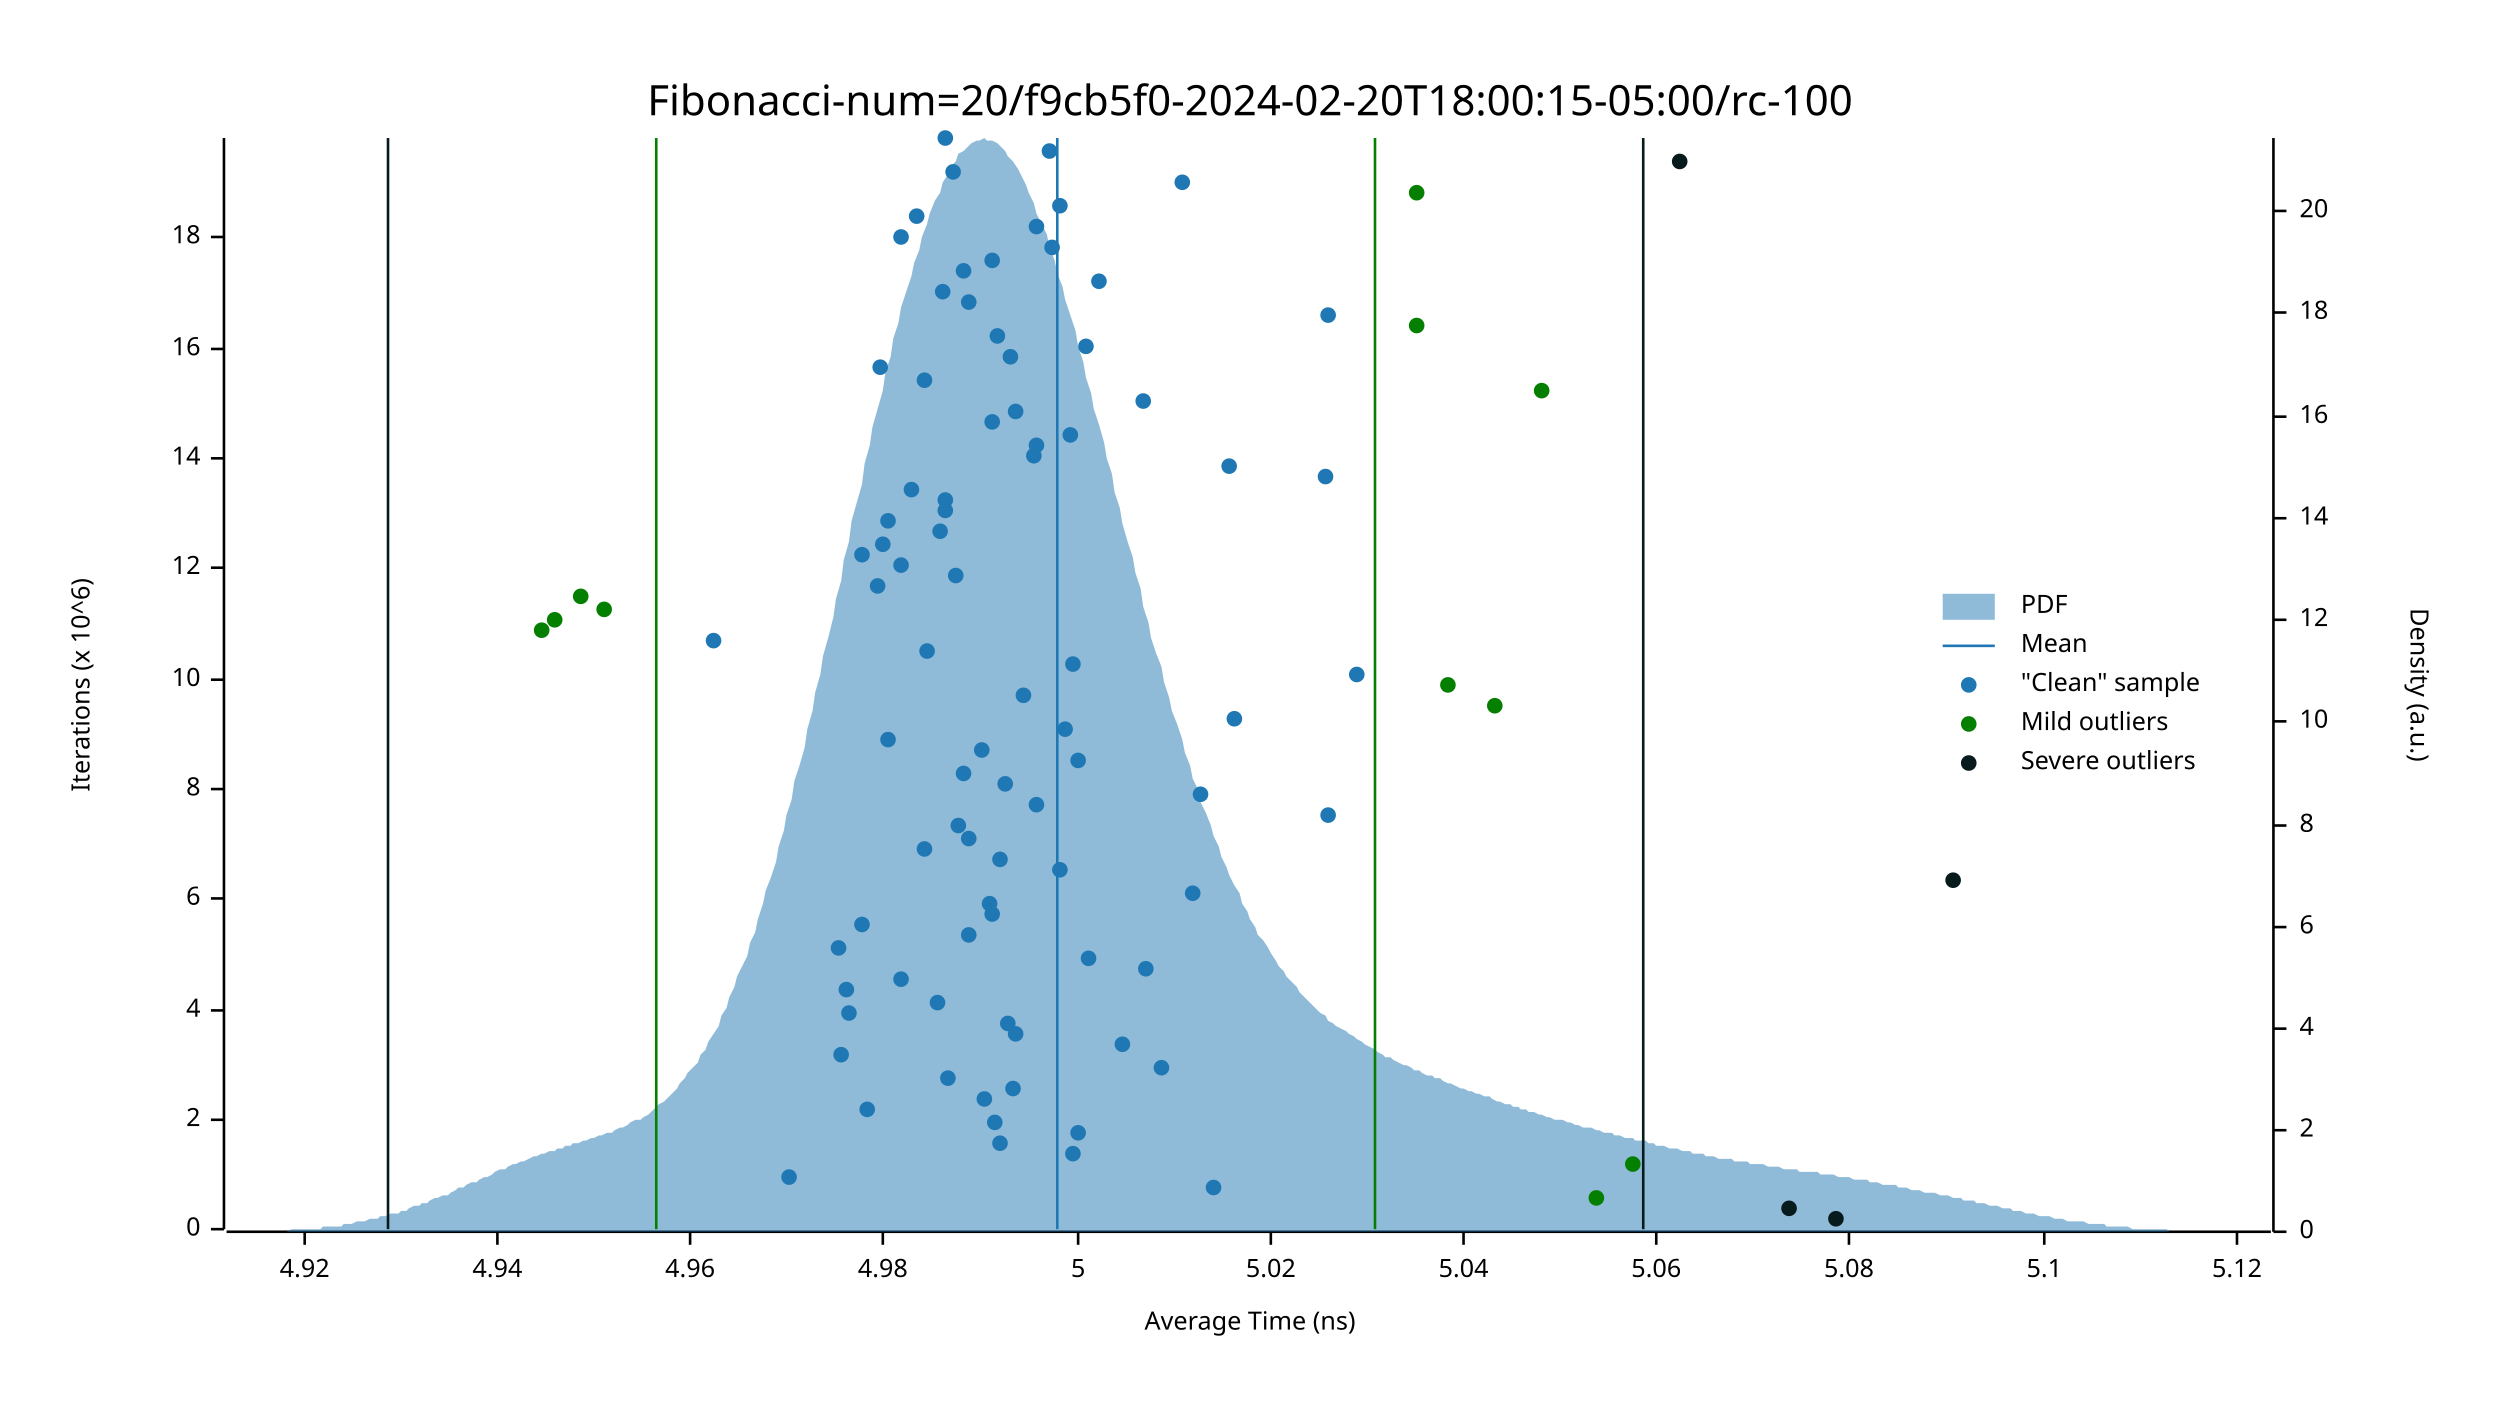
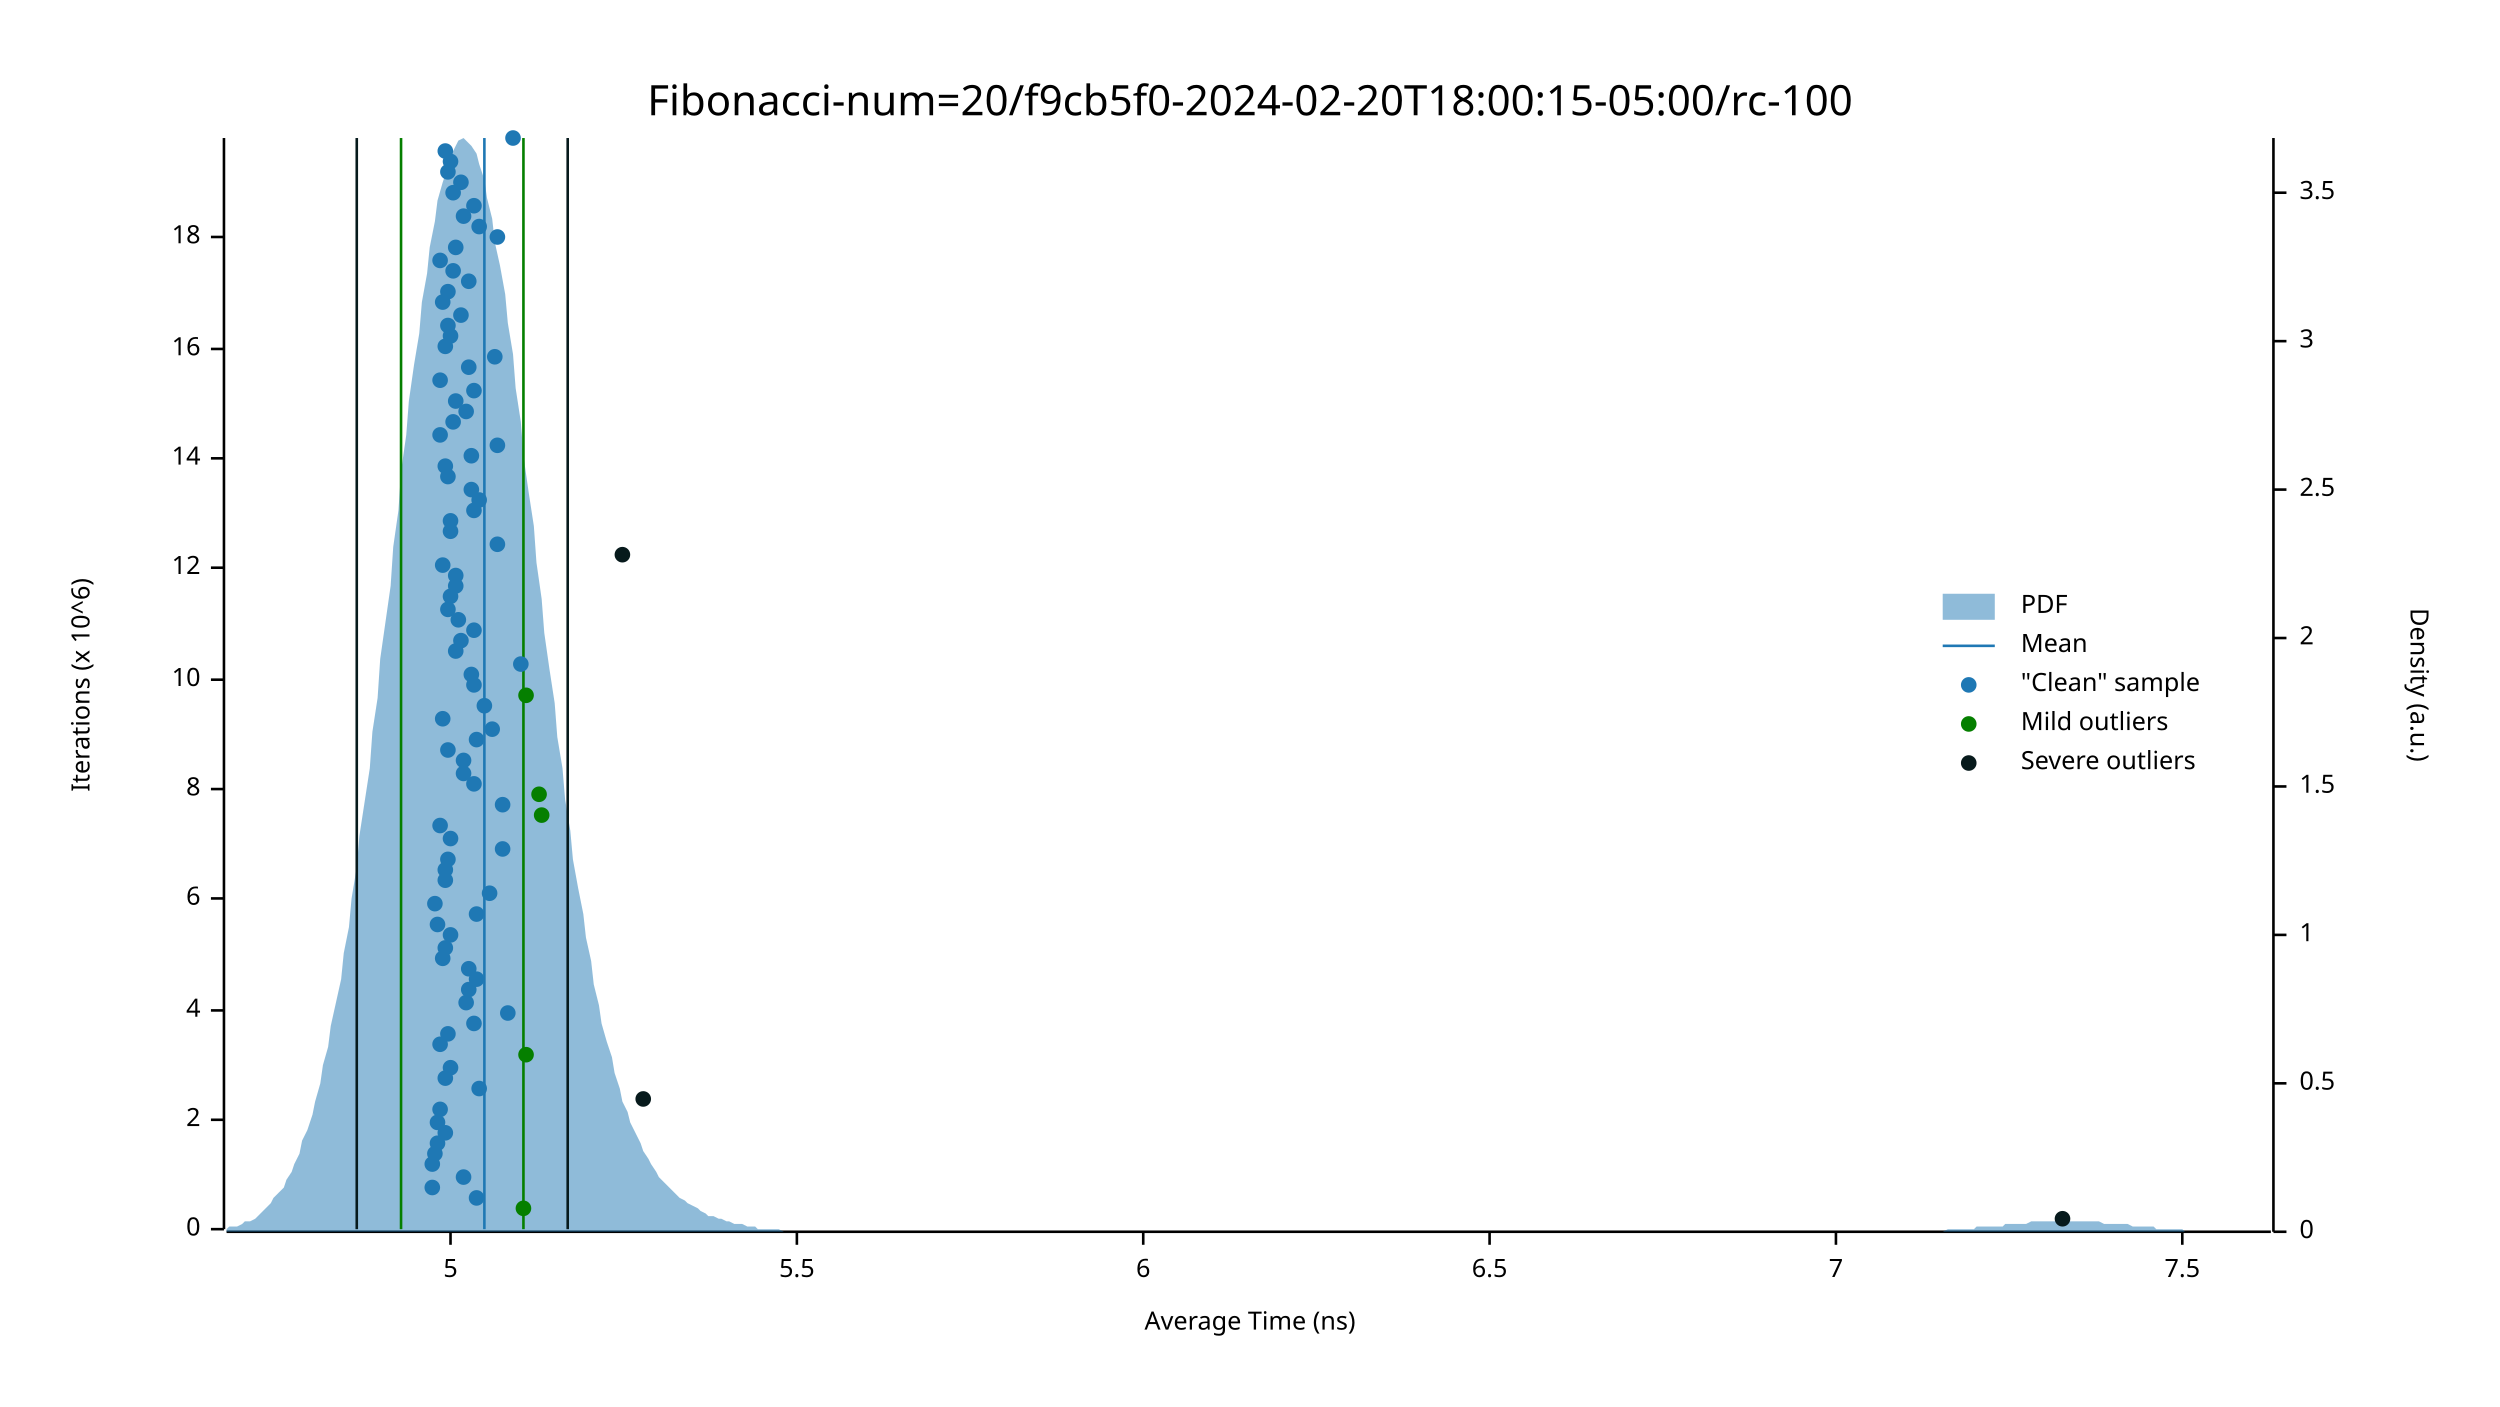
<svg xmlns="http://www.w3.org/2000/svg" width="960" height="540" viewBox="0 0 960 540">
  <text x="480" y="32" dy="0.76em" text-anchor="middle" font-family="sans-serif" font-size="16.129" opacity="1" fill="#000000">
Fibonacci-num=20/f9cb5f0-2024-02-20T18:00:15-05:00/rc-100
</text>
  <text x="27" y="263" dy="0.76em" text-anchor="middle" font-family="sans-serif" font-size="9.677" opacity="1" fill="#000000" transform="rotate(270, 27, 263)">
Iterations (x 10^6)
</text>
  <text x="480" y="513" dy="-0.5ex" text-anchor="middle" font-family="sans-serif" font-size="9.677" opacity="1" fill="#000000">
Average Time (ns)
</text>
  <polyline fill="none" opacity="1" stroke="#000000" stroke-width="1" points="86,53 86,472 " />
  <text x="77" y="472" dy="0.5ex" text-anchor="end" font-family="sans-serif" font-size="9.677" opacity="1" fill="#000000">
0
</text>
  <polyline fill="none" opacity="1" stroke="#000000" stroke-width="1" points="81,472 86,472 " />
  <text x="77" y="430" dy="0.5ex" text-anchor="end" font-family="sans-serif" font-size="9.677" opacity="1" fill="#000000">
2
</text>
  <polyline fill="none" opacity="1" stroke="#000000" stroke-width="1" points="81,430 86,430 " />
  <text x="77" y="388" dy="0.5ex" text-anchor="end" font-family="sans-serif" font-size="9.677" opacity="1" fill="#000000">
4
</text>
  <polyline fill="none" opacity="1" stroke="#000000" stroke-width="1" points="81,388 86,388 " />
  <text x="77" y="345" dy="0.5ex" text-anchor="end" font-family="sans-serif" font-size="9.677" opacity="1" fill="#000000">
6
</text>
  <polyline fill="none" opacity="1" stroke="#000000" stroke-width="1" points="81,345 86,345 " />
  <text x="77" y="303" dy="0.5ex" text-anchor="end" font-family="sans-serif" font-size="9.677" opacity="1" fill="#000000">
8
</text>
  <polyline fill="none" opacity="1" stroke="#000000" stroke-width="1" points="81,303 86,303 " />
  <text x="77" y="261" dy="0.5ex" text-anchor="end" font-family="sans-serif" font-size="9.677" opacity="1" fill="#000000">
10
</text>
  <polyline fill="none" opacity="1" stroke="#000000" stroke-width="1" points="81,261 86,261 " />
  <text x="77" y="218" dy="0.5ex" text-anchor="end" font-family="sans-serif" font-size="9.677" opacity="1" fill="#000000">
12
</text>
  <polyline fill="none" opacity="1" stroke="#000000" stroke-width="1" points="81,218 86,218 " />
  <text x="77" y="176" dy="0.5ex" text-anchor="end" font-family="sans-serif" font-size="9.677" opacity="1" fill="#000000">
14
</text>
  <polyline fill="none" opacity="1" stroke="#000000" stroke-width="1" points="81,176 86,176 " />
  <text x="77" y="134" dy="0.5ex" text-anchor="end" font-family="sans-serif" font-size="9.677" opacity="1" fill="#000000">
16
</text>
  <polyline fill="none" opacity="1" stroke="#000000" stroke-width="1" points="81,134 86,134 " />
  <text x="77" y="91" dy="0.5ex" text-anchor="end" font-family="sans-serif" font-size="9.677" opacity="1" fill="#000000">
18
</text>
  <polyline fill="none" opacity="1" stroke="#000000" stroke-width="1" points="81,91 86,91 " />
  <polyline fill="none" opacity="1" stroke="#000000" stroke-width="1" points="87,473 872,473 " />
-   <text x="117" y="483" dy="0.76em" text-anchor="middle" font-family="sans-serif" font-size="9.677" opacity="1" fill="#000000">
- 4.92
- </text>
-   <polyline fill="none" opacity="1" stroke="#000000" stroke-width="1" points="117,473 117,478 " />
-   <text x="191" y="483" dy="0.76em" text-anchor="middle" font-family="sans-serif" font-size="9.677" opacity="1" fill="#000000">
- 4.94
- </text>
-   <polyline fill="none" opacity="1" stroke="#000000" stroke-width="1" points="191,473 191,478 " />
-   <text x="265" y="483" dy="0.76em" text-anchor="middle" font-family="sans-serif" font-size="9.677" opacity="1" fill="#000000">
- 4.96
- </text>
-   <polyline fill="none" opacity="1" stroke="#000000" stroke-width="1" points="265,473 265,478 " />
-   <text x="339" y="483" dy="0.76em" text-anchor="middle" font-family="sans-serif" font-size="9.677" opacity="1" fill="#000000">
- 4.98
- </text>
-   <polyline fill="none" opacity="1" stroke="#000000" stroke-width="1" points="339,473 339,478 " />
-   <text x="414" y="483" dy="0.76em" text-anchor="middle" font-family="sans-serif" font-size="9.677" opacity="1" fill="#000000">
+   <text x="173" y="483" dy="0.76em" text-anchor="middle" font-family="sans-serif" font-size="9.677" opacity="1" fill="#000000">
5
</text>
-   <polyline fill="none" opacity="1" stroke="#000000" stroke-width="1" points="414,473 414,478 " />
-   <text x="488" y="483" dy="0.76em" text-anchor="middle" font-family="sans-serif" font-size="9.677" opacity="1" fill="#000000">
- 5.02
- </text>
-   <polyline fill="none" opacity="1" stroke="#000000" stroke-width="1" points="488,473 488,478 " />
-   <text x="562" y="483" dy="0.76em" text-anchor="middle" font-family="sans-serif" font-size="9.677" opacity="1" fill="#000000">
- 5.04
- </text>
-   <polyline fill="none" opacity="1" stroke="#000000" stroke-width="1" points="562,473 562,478 " />
-   <text x="636" y="483" dy="0.76em" text-anchor="middle" font-family="sans-serif" font-size="9.677" opacity="1" fill="#000000">
- 5.06
- </text>
-   <polyline fill="none" opacity="1" stroke="#000000" stroke-width="1" points="636,473 636,478 " />
-   <text x="710" y="483" dy="0.76em" text-anchor="middle" font-family="sans-serif" font-size="9.677" opacity="1" fill="#000000">
- 5.08
- </text>
-   <polyline fill="none" opacity="1" stroke="#000000" stroke-width="1" points="710,473 710,478 " />
-   <text x="785" y="483" dy="0.76em" text-anchor="middle" font-family="sans-serif" font-size="9.677" opacity="1" fill="#000000">
- 5.1
- </text>
-   <polyline fill="none" opacity="1" stroke="#000000" stroke-width="1" points="785,473 785,478 " />
-   <text x="859" y="483" dy="0.76em" text-anchor="middle" font-family="sans-serif" font-size="9.677" opacity="1" fill="#000000">
- 5.12
- </text>
-   <polyline fill="none" opacity="1" stroke="#000000" stroke-width="1" points="859,473 859,478 " />
+   <polyline fill="none" opacity="1" stroke="#000000" stroke-width="1" points="173,473 173,478 " />
+   <text x="306" y="483" dy="0.76em" text-anchor="middle" font-family="sans-serif" font-size="9.677" opacity="1" fill="#000000">
+ 5.5
+ </text>
+   <polyline fill="none" opacity="1" stroke="#000000" stroke-width="1" points="306,473 306,478 " />
+   <text x="439" y="483" dy="0.76em" text-anchor="middle" font-family="sans-serif" font-size="9.677" opacity="1" fill="#000000">
+ 6
+ </text>
+   <polyline fill="none" opacity="1" stroke="#000000" stroke-width="1" points="439,473 439,478 " />
+   <text x="572" y="483" dy="0.76em" text-anchor="middle" font-family="sans-serif" font-size="9.677" opacity="1" fill="#000000">
+ 6.5
+ </text>
+   <polyline fill="none" opacity="1" stroke="#000000" stroke-width="1" points="572,473 572,478 " />
+   <text x="705" y="483" dy="0.76em" text-anchor="middle" font-family="sans-serif" font-size="9.677" opacity="1" fill="#000000">
+ 7
+ </text>
+   <polyline fill="none" opacity="1" stroke="#000000" stroke-width="1" points="705,473 705,478 " />
+   <text x="838" y="483" dy="0.76em" text-anchor="middle" font-family="sans-serif" font-size="9.677" opacity="1" fill="#000000">
+ 7.5
+ </text>
+   <polyline fill="none" opacity="1" stroke="#000000" stroke-width="1" points="838,473 838,478 " />
  <text x="933" y="263" dy="0.76em" text-anchor="middle" font-family="sans-serif" font-size="9.677" opacity="1" fill="#000000" transform="rotate(90, 933, 263)">
Density (a.u.)
</text>
  <polyline fill="none" opacity="1" stroke="#000000" stroke-width="1" points="873,53 873,473 " />
  <text x="883" y="473" dy="0.5ex" text-anchor="start" font-family="sans-serif" font-size="9.677" opacity="1" fill="#000000">
0
</text>
  <polyline fill="none" opacity="1" stroke="#000000" stroke-width="1" points="873,473 878,473 " />
-   <text x="883" y="434" dy="0.5ex" text-anchor="start" font-family="sans-serif" font-size="9.677" opacity="1" fill="#000000">
+   <text x="883" y="416" dy="0.5ex" text-anchor="start" font-family="sans-serif" font-size="9.677" opacity="1" fill="#000000">
+ 0.5
+ </text>
+   <polyline fill="none" opacity="1" stroke="#000000" stroke-width="1" points="873,416 878,416 " />
+   <text x="883" y="359" dy="0.5ex" text-anchor="start" font-family="sans-serif" font-size="9.677" opacity="1" fill="#000000">
+ 1
+ </text>
+   <polyline fill="none" opacity="1" stroke="#000000" stroke-width="1" points="873,359 878,359 " />
+   <text x="883" y="302" dy="0.5ex" text-anchor="start" font-family="sans-serif" font-size="9.677" opacity="1" fill="#000000">
+ 1.5
+ </text>
+   <polyline fill="none" opacity="1" stroke="#000000" stroke-width="1" points="873,302 878,302 " />
+   <text x="883" y="245" dy="0.5ex" text-anchor="start" font-family="sans-serif" font-size="9.677" opacity="1" fill="#000000">
2
</text>
-   <polyline fill="none" opacity="1" stroke="#000000" stroke-width="1" points="873,434 878,434 " />
-   <text x="883" y="395" dy="0.5ex" text-anchor="start" font-family="sans-serif" font-size="9.677" opacity="1" fill="#000000">
- 4
- </text>
-   <polyline fill="none" opacity="1" stroke="#000000" stroke-width="1" points="873,395 878,395 " />
-   <text x="883" y="356" dy="0.5ex" text-anchor="start" font-family="sans-serif" font-size="9.677" opacity="1" fill="#000000">
- 6
- </text>
-   <polyline fill="none" opacity="1" stroke="#000000" stroke-width="1" points="873,356 878,356 " />
-   <text x="883" y="317" dy="0.5ex" text-anchor="start" font-family="sans-serif" font-size="9.677" opacity="1" fill="#000000">
- 8
- </text>
-   <polyline fill="none" opacity="1" stroke="#000000" stroke-width="1" points="873,317 878,317 " />
-   <text x="883" y="277" dy="0.5ex" text-anchor="start" font-family="sans-serif" font-size="9.677" opacity="1" fill="#000000">
- 10
- </text>
-   <polyline fill="none" opacity="1" stroke="#000000" stroke-width="1" points="873,277 878,277 " />
-   <text x="883" y="238" dy="0.5ex" text-anchor="start" font-family="sans-serif" font-size="9.677" opacity="1" fill="#000000">
- 12
- </text>
-   <polyline fill="none" opacity="1" stroke="#000000" stroke-width="1" points="873,238 878,238 " />
-   <text x="883" y="199" dy="0.5ex" text-anchor="start" font-family="sans-serif" font-size="9.677" opacity="1" fill="#000000">
- 14
- </text>
-   <polyline fill="none" opacity="1" stroke="#000000" stroke-width="1" points="873,199 878,199 " />
-   <text x="883" y="160" dy="0.5ex" text-anchor="start" font-family="sans-serif" font-size="9.677" opacity="1" fill="#000000">
- 16
- </text>
-   <polyline fill="none" opacity="1" stroke="#000000" stroke-width="1" points="873,160 878,160 " />
-   <text x="883" y="120" dy="0.5ex" text-anchor="start" font-family="sans-serif" font-size="9.677" opacity="1" fill="#000000">
- 18
- </text>
-   <polyline fill="none" opacity="1" stroke="#000000" stroke-width="1" points="873,120 878,120 " />
-   <text x="883" y="81" dy="0.5ex" text-anchor="start" font-family="sans-serif" font-size="9.677" opacity="1" fill="#000000">
- 20
- </text>
-   <polyline fill="none" opacity="1" stroke="#000000" stroke-width="1" points="873,81 878,81 " />
-   <polygon opacity="0.5" fill="#1F78B4" points="87,473 88,473 90,473 91,473 93,473 94,473 96,473 98,473 99,473 101,473 102,473 104,473 105,473 107,473 109,473 110,473 112,472 113,472 115,472 116,472 118,472 120,472 121,472 123,472 124,471 126,471 127,471 129,471 131,471 132,470 134,470 135,470 137,469 138,469 140,469 142,468 143,468 145,468 146,467 148,467 150,466 151,466 153,466 154,465 156,465 157,464 159,463 161,463 162,462 164,462 165,461 167,460 168,460 170,459 172,459 173,458 175,457 176,456 178,456 179,455 181,454 183,454 184,453 186,452 187,452 189,451 190,450 192,449 194,449 195,448 197,447 198,447 200,446 201,446 203,445 205,444 206,444 208,443 209,443 211,442 213,442 214,441 216,441 217,440 219,440 220,439 222,439 224,438 225,438 227,437 228,437 230,436 231,436 233,435 235,435 236,434 238,433 239,433 241,432 242,431 244,430 246,430 247,429 249,428 250,427 252,425 253,424 255,423 257,421 258,420 260,418 261,416 263,414 264,412 266,410 268,408 269,405 271,403 272,400 274,397 276,394 277,390 279,387 280,383 282,379 283,375 285,371 287,367 288,362 290,358 291,353 293,347 294,342 296,337 298,331 299,325 301,319 302,313 304,307 305,300 307,294 309,287 310,280 312,273 313,266 315,259 316,252 318,245 320,237 321,230 323,223 324,215 326,208 327,200 329,193 331,186 332,178 334,171 335,164 337,157 339,150 340,143 342,137 343,130 345,124 346,118 348,112 350,106 351,101 353,96 354,91 356,86 357,82 359,77 361,74 362,70 364,67 365,64 367,62 368,59 370,58 372,56 373,55 375,54 376,54 378,53 379,54 381,54 383,55 384,56 386,58 387,60 389,62 391,65 392,67 394,71 395,74 397,78 398,82 400,86 402,90 403,95 405,100 406,105 408,110 409,115 411,121 413,127 414,133 416,139 417,145 419,151 420,157 422,163 424,170 425,176 427,182 428,189 430,195 431,201 433,208 435,214 436,220 438,226 439,233 441,239 442,245 444,251 446,256 447,262 449,268 450,273 452,278 454,284 455,289 457,294 458,299 460,303 461,308 463,312 465,317 466,321 468,325 469,329 471,333 472,336 474,340 476,343 477,347 479,350 480,353 482,356 483,359 485,361 487,364 488,366 490,369 491,371 493,373 494,375 496,377 498,379 499,381 501,383 502,384 504,386 505,387 507,389 509,390 510,392 512,393 513,394 515,395 517,396 518,397 520,398 521,399 523,400 524,401 526,402 528,403 529,404 531,405 532,406 534,406 535,407 537,408 539,409 540,409 542,410 543,411 545,411 546,412 548,413 550,413 551,414 553,414 554,415 556,416 557,416 559,417 561,418 562,418 564,419 565,419 567,420 568,420 570,421 572,421 573,422 575,423 576,423 578,424 580,424 581,425 583,425 584,426 586,426 587,427 589,427 591,428 592,428 594,429 595,429 597,430 598,430 600,430 602,431 603,431 605,432 606,432 608,433 609,433 611,433 613,434 614,434 616,435 617,435 619,435 620,436 622,436 624,437 625,437 627,437 628,438 630,438 632,438 633,439 635,439 636,440 638,440 639,440 641,441 643,441 644,441 646,442 647,442 649,442 650,443 652,443 654,443 655,444 657,444 658,444 660,445 661,445 663,445 665,445 666,446 668,446 669,446 671,446 672,447 674,447 676,447 677,447 679,448 680,448 682,448 683,448 685,449 687,449 688,449 690,449 691,450 693,450 695,450 696,450 698,450 699,451 701,451 702,451 704,451 706,452 707,452 709,452 710,452 712,453 713,453 715,453 717,453 718,454 720,454 721,454 723,455 724,455 726,455 728,455 729,456 731,456 732,456 734,457 735,457 737,457 739,458 740,458 742,458 743,458 745,459 746,459 748,459 750,460 751,460 753,460 754,461 756,461 758,461 759,462 761,462 762,462 764,463 765,463 767,463 769,464 770,464 772,464 773,465 775,465 776,465 778,466 780,466 781,466 783,467 784,467 786,467 787,467 789,468 791,468 792,468 794,469 795,469 797,469 798,469 800,469 802,470 803,470 805,470 806,470 808,470 809,471 811,471 813,471 814,471 816,471 817,471 819,472 821,472 822,472 824,472 825,472 827,472 828,472 830,472 832,472 833,473 835,473 836,473 838,473 839,473 841,473 843,473 844,473 846,473 847,473 849,473 850,473 852,473 854,473 855,473 857,473 858,473 860,473 861,473 863,473 865,473 866,473 868,473 869,473 871,473 873,473 873,473 87,473 " />
-   <polyline fill="none" opacity="1" stroke="#1F78B4" stroke-width="1" points="406,472 406,53 " />
-   <polyline fill="none" opacity="1" stroke="#057F00" stroke-width="1" points="252,472 252,53 " />
-   <polyline fill="none" opacity="1" stroke="#057F00" stroke-width="1" points="528,472 528,53 " />
-   <polyline fill="none" opacity="1" stroke="#071A1C" stroke-width="1" points="149,472 149,53 " />
-   <polyline fill="none" opacity="1" stroke="#071A1C" stroke-width="1" points="631,472 631,53 " />
-   <circle cx="466" cy="456" r="3" opacity="1" fill="#1F78B4" stroke="none" stroke-width="1" />
-   <circle cx="303" cy="452" r="3" opacity="1" fill="#1F78B4" stroke="none" stroke-width="1" />
-   <circle cx="412" cy="443" r="3" opacity="1" fill="#1F78B4" stroke="none" stroke-width="1" />
-   <circle cx="384" cy="439" r="3" opacity="1" fill="#1F78B4" stroke="none" stroke-width="1" />
-   <circle cx="414" cy="435" r="3" opacity="1" fill="#1F78B4" stroke="none" stroke-width="1" />
-   <circle cx="382" cy="431" r="3" opacity="1" fill="#1F78B4" stroke="none" stroke-width="1" />
-   <circle cx="333" cy="426" r="3" opacity="1" fill="#1F78B4" stroke="none" stroke-width="1" />
-   <circle cx="378" cy="422" r="3" opacity="1" fill="#1F78B4" stroke="none" stroke-width="1" />
-   <circle cx="389" cy="418" r="3" opacity="1" fill="#1F78B4" stroke="none" stroke-width="1" />
-   <circle cx="364" cy="414" r="3" opacity="1" fill="#1F78B4" stroke="none" stroke-width="1" />
-   <circle cx="446" cy="410" r="3" opacity="1" fill="#1F78B4" stroke="none" stroke-width="1" />
-   <circle cx="323" cy="405" r="3" opacity="1" fill="#1F78B4" stroke="none" stroke-width="1" />
-   <circle cx="431" cy="401" r="3" opacity="1" fill="#1F78B4" stroke="none" stroke-width="1" />
-   <circle cx="390" cy="397" r="3" opacity="1" fill="#1F78B4" stroke="none" stroke-width="1" />
-   <circle cx="387" cy="393" r="3" opacity="1" fill="#1F78B4" stroke="none" stroke-width="1" />
-   <circle cx="326" cy="389" r="3" opacity="1" fill="#1F78B4" stroke="none" stroke-width="1" />
-   <circle cx="360" cy="385" r="3" opacity="1" fill="#1F78B4" stroke="none" stroke-width="1" />
-   <circle cx="325" cy="380" r="3" opacity="1" fill="#1F78B4" stroke="none" stroke-width="1" />
-   <circle cx="346" cy="376" r="3" opacity="1" fill="#1F78B4" stroke="none" stroke-width="1" />
-   <circle cx="440" cy="372" r="3" opacity="1" fill="#1F78B4" stroke="none" stroke-width="1" />
-   <circle cx="418" cy="368" r="3" opacity="1" fill="#1F78B4" stroke="none" stroke-width="1" />
-   <circle cx="322" cy="364" r="3" opacity="1" fill="#1F78B4" stroke="none" stroke-width="1" />
-   <circle cx="372" cy="359" r="3" opacity="1" fill="#1F78B4" stroke="none" stroke-width="1" />
-   <circle cx="331" cy="355" r="3" opacity="1" fill="#1F78B4" stroke="none" stroke-width="1" />
-   <circle cx="381" cy="351" r="3" opacity="1" fill="#1F78B4" stroke="none" stroke-width="1" />
-   <circle cx="380" cy="347" r="3" opacity="1" fill="#1F78B4" stroke="none" stroke-width="1" />
-   <circle cx="458" cy="343" r="3" opacity="1" fill="#1F78B4" stroke="none" stroke-width="1" />
-   <circle cx="407" cy="334" r="3" opacity="1" fill="#1F78B4" stroke="none" stroke-width="1" />
-   <circle cx="384" cy="330" r="3" opacity="1" fill="#1F78B4" stroke="none" stroke-width="1" />
-   <circle cx="355" cy="326" r="3" opacity="1" fill="#1F78B4" stroke="none" stroke-width="1" />
-   <circle cx="372" cy="322" r="3" opacity="1" fill="#1F78B4" stroke="none" stroke-width="1" />
-   <circle cx="368" cy="317" r="3" opacity="1" fill="#1F78B4" stroke="none" stroke-width="1" />
-   <circle cx="510" cy="313" r="3" opacity="1" fill="#1F78B4" stroke="none" stroke-width="1" />
-   <circle cx="398" cy="309" r="3" opacity="1" fill="#1F78B4" stroke="none" stroke-width="1" />
-   <circle cx="461" cy="305" r="3" opacity="1" fill="#1F78B4" stroke="none" stroke-width="1" />
-   <circle cx="386" cy="301" r="3" opacity="1" fill="#1F78B4" stroke="none" stroke-width="1" />
-   <circle cx="370" cy="297" r="3" opacity="1" fill="#1F78B4" stroke="none" stroke-width="1" />
-   <circle cx="414" cy="292" r="3" opacity="1" fill="#1F78B4" stroke="none" stroke-width="1" />
-   <circle cx="377" cy="288" r="3" opacity="1" fill="#1F78B4" stroke="none" stroke-width="1" />
-   <circle cx="341" cy="284" r="3" opacity="1" fill="#1F78B4" stroke="none" stroke-width="1" />
-   <circle cx="409" cy="280" r="3" opacity="1" fill="#1F78B4" stroke="none" stroke-width="1" />
-   <circle cx="474" cy="276" r="3" opacity="1" fill="#1F78B4" stroke="none" stroke-width="1" />
-   <circle cx="393" cy="267" r="3" opacity="1" fill="#1F78B4" stroke="none" stroke-width="1" />
-   <circle cx="521" cy="259" r="3" opacity="1" fill="#1F78B4" stroke="none" stroke-width="1" />
-   <circle cx="412" cy="255" r="3" opacity="1" fill="#1F78B4" stroke="none" stroke-width="1" />
-   <circle cx="356" cy="250" r="3" opacity="1" fill="#1F78B4" stroke="none" stroke-width="1" />
-   <circle cx="274" cy="246" r="3" opacity="1" fill="#1F78B4" stroke="none" stroke-width="1" />
-   <circle cx="337" cy="225" r="3" opacity="1" fill="#1F78B4" stroke="none" stroke-width="1" />
-   <circle cx="367" cy="221" r="3" opacity="1" fill="#1F78B4" stroke="none" stroke-width="1" />
-   <circle cx="346" cy="217" r="3" opacity="1" fill="#1F78B4" stroke="none" stroke-width="1" />
-   <circle cx="331" cy="213" r="3" opacity="1" fill="#1F78B4" stroke="none" stroke-width="1" />
-   <circle cx="339" cy="209" r="3" opacity="1" fill="#1F78B4" stroke="none" stroke-width="1" />
-   <circle cx="361" cy="204" r="3" opacity="1" fill="#1F78B4" stroke="none" stroke-width="1" />
-   <circle cx="341" cy="200" r="3" opacity="1" fill="#1F78B4" stroke="none" stroke-width="1" />
-   <circle cx="363" cy="196" r="3" opacity="1" fill="#1F78B4" stroke="none" stroke-width="1" />
-   <circle cx="363" cy="192" r="3" opacity="1" fill="#1F78B4" stroke="none" stroke-width="1" />
-   <circle cx="350" cy="188" r="3" opacity="1" fill="#1F78B4" stroke="none" stroke-width="1" />
-   <circle cx="509" cy="183" r="3" opacity="1" fill="#1F78B4" stroke="none" stroke-width="1" />
-   <circle cx="472" cy="179" r="3" opacity="1" fill="#1F78B4" stroke="none" stroke-width="1" />
-   <circle cx="397" cy="175" r="3" opacity="1" fill="#1F78B4" stroke="none" stroke-width="1" />
-   <circle cx="398" cy="171" r="3" opacity="1" fill="#1F78B4" stroke="none" stroke-width="1" />
-   <circle cx="411" cy="167" r="3" opacity="1" fill="#1F78B4" stroke="none" stroke-width="1" />
-   <circle cx="381" cy="162" r="3" opacity="1" fill="#1F78B4" stroke="none" stroke-width="1" />
-   <circle cx="390" cy="158" r="3" opacity="1" fill="#1F78B4" stroke="none" stroke-width="1" />
-   <circle cx="439" cy="154" r="3" opacity="1" fill="#1F78B4" stroke="none" stroke-width="1" />
-   <circle cx="355" cy="146" r="3" opacity="1" fill="#1F78B4" stroke="none" stroke-width="1" />
-   <circle cx="338" cy="141" r="3" opacity="1" fill="#1F78B4" stroke="none" stroke-width="1" />
-   <circle cx="388" cy="137" r="3" opacity="1" fill="#1F78B4" stroke="none" stroke-width="1" />
-   <circle cx="417" cy="133" r="3" opacity="1" fill="#1F78B4" stroke="none" stroke-width="1" />
-   <circle cx="383" cy="129" r="3" opacity="1" fill="#1F78B4" stroke="none" stroke-width="1" />
-   <circle cx="510" cy="121" r="3" opacity="1" fill="#1F78B4" stroke="none" stroke-width="1" />
-   <circle cx="372" cy="116" r="3" opacity="1" fill="#1F78B4" stroke="none" stroke-width="1" />
-   <circle cx="362" cy="112" r="3" opacity="1" fill="#1F78B4" stroke="none" stroke-width="1" />
-   <circle cx="422" cy="108" r="3" opacity="1" fill="#1F78B4" stroke="none" stroke-width="1" />
-   <circle cx="370" cy="104" r="3" opacity="1" fill="#1F78B4" stroke="none" stroke-width="1" />
-   <circle cx="381" cy="100" r="3" opacity="1" fill="#1F78B4" stroke="none" stroke-width="1" />
-   <circle cx="404" cy="95" r="3" opacity="1" fill="#1F78B4" stroke="none" stroke-width="1" />
-   <circle cx="346" cy="91" r="3" opacity="1" fill="#1F78B4" stroke="none" stroke-width="1" />
-   <circle cx="398" cy="87" r="3" opacity="1" fill="#1F78B4" stroke="none" stroke-width="1" />
-   <circle cx="352" cy="83" r="3" opacity="1" fill="#1F78B4" stroke="none" stroke-width="1" />
-   <circle cx="407" cy="79" r="3" opacity="1" fill="#1F78B4" stroke="none" stroke-width="1" />
-   <circle cx="454" cy="70" r="3" opacity="1" fill="#1F78B4" stroke="none" stroke-width="1" />
-   <circle cx="366" cy="66" r="3" opacity="1" fill="#1F78B4" stroke="none" stroke-width="1" />
-   <circle cx="403" cy="58" r="3" opacity="1" fill="#1F78B4" stroke="none" stroke-width="1" />
-   <circle cx="363" cy="53" r="3" opacity="1" fill="#1F78B4" stroke="none" stroke-width="1" />
-   <circle cx="613" cy="460" r="3" opacity="1" fill="#057F00" stroke="none" stroke-width="1" />
-   <circle cx="627" cy="447" r="3" opacity="1" fill="#057F00" stroke="none" stroke-width="1" />
-   <circle cx="574" cy="271" r="3" opacity="1" fill="#057F00" stroke="none" stroke-width="1" />
-   <circle cx="556" cy="263" r="3" opacity="1" fill="#057F00" stroke="none" stroke-width="1" />
-   <circle cx="208" cy="242" r="3" opacity="1" fill="#057F00" stroke="none" stroke-width="1" />
-   <circle cx="213" cy="238" r="3" opacity="1" fill="#057F00" stroke="none" stroke-width="1" />
-   <circle cx="232" cy="234" r="3" opacity="1" fill="#057F00" stroke="none" stroke-width="1" />
-   <circle cx="223" cy="229" r="3" opacity="1" fill="#057F00" stroke="none" stroke-width="1" />
-   <circle cx="592" cy="150" r="3" opacity="1" fill="#057F00" stroke="none" stroke-width="1" />
-   <circle cx="544" cy="125" r="3" opacity="1" fill="#057F00" stroke="none" stroke-width="1" />
-   <circle cx="544" cy="74" r="3" opacity="1" fill="#057F00" stroke="none" stroke-width="1" />
-   <circle cx="705" cy="468" r="3" opacity="1" fill="#071A1C" stroke="none" stroke-width="1" />
-   <circle cx="687" cy="464" r="3" opacity="1" fill="#071A1C" stroke="none" stroke-width="1" />
-   <circle cx="750" cy="338" r="3" opacity="1" fill="#071A1C" stroke="none" stroke-width="1" />
-   <circle cx="645" cy="62" r="3" opacity="1" fill="#071A1C" stroke="none" stroke-width="1" />
+   <polyline fill="none" opacity="1" stroke="#000000" stroke-width="1" points="873,245 878,245 " />
+   <text x="883" y="188" dy="0.5ex" text-anchor="start" font-family="sans-serif" font-size="9.677" opacity="1" fill="#000000">
+ 2.5
+ </text>
+   <polyline fill="none" opacity="1" stroke="#000000" stroke-width="1" points="873,188 878,188 " />
+   <text x="883" y="131" dy="0.5ex" text-anchor="start" font-family="sans-serif" font-size="9.677" opacity="1" fill="#000000">
+ 3
+ </text>
+   <polyline fill="none" opacity="1" stroke="#000000" stroke-width="1" points="873,131 878,131 " />
+   <text x="883" y="74" dy="0.5ex" text-anchor="start" font-family="sans-serif" font-size="9.677" opacity="1" fill="#000000">
+ 3.5
+ </text>
+   <polyline fill="none" opacity="1" stroke="#000000" stroke-width="1" points="873,74 878,74 " />
+   <polygon opacity="0.5" fill="#1F78B4" points="87,472 88,471 90,471 91,471 93,470 94,469 96,469 98,468 99,467 101,465 102,464 104,462 105,460 107,458 109,456 110,453 112,450 113,447 115,443 116,438 118,434 120,428 121,423 123,416 124,409 126,402 127,394 129,385 131,376 132,366 134,356 135,345 137,333 138,321 140,308 142,295 143,281 145,268 146,253 148,239 150,225 151,210 153,196 154,181 156,167 157,154 159,140 161,128 162,116 164,105 165,95 167,85 168,77 170,70 172,64 173,60 175,56 176,54 178,53 179,54 181,56 183,59 184,63 186,69 187,76 189,84 190,93 192,102 194,113 195,124 197,136 198,149 200,162 201,175 203,189 205,202 206,216 208,230 209,243 211,257 213,270 214,283 216,295 217,307 219,319 220,330 222,341 224,351 225,360 227,369 228,378 230,386 231,393 233,400 235,406 236,412 238,418 239,423 241,427 242,431 244,435 246,439 247,442 249,445 250,447 252,450 253,452 255,454 257,456 258,457 260,459 261,460 263,461 264,462 266,463 268,464 269,465 271,466 272,467 274,467 276,468 277,468 279,469 280,469 282,470 283,470 285,470 287,471 288,471 290,471 291,472 293,472 294,472 296,472 298,472 299,472 301,473 302,473 304,473 305,473 307,473 309,473 310,473 312,473 313,473 315,473 316,473 318,473 320,473 321,473 323,473 324,473 326,473 327,473 329,473 331,473 332,473 334,473 335,473 337,473 339,473 340,473 342,473 343,473 345,473 346,473 348,473 350,473 351,473 353,473 354,473 356,473 357,473 359,473 361,473 362,473 364,473 365,473 367,473 368,473 370,473 372,473 373,473 375,473 376,473 378,473 379,473 381,473 383,473 384,473 386,473 387,473 389,473 391,473 392,473 394,473 395,473 397,473 398,473 400,473 402,473 403,473 405,473 406,473 408,473 409,473 411,473 413,473 414,473 416,473 417,473 419,473 420,473 422,473 424,473 425,473 427,473 428,473 430,473 431,473 433,473 435,473 436,473 438,473 439,473 441,473 442,473 444,473 446,473 447,473 449,473 450,473 452,473 454,473 455,473 457,473 458,473 460,473 461,473 463,473 465,473 466,473 468,473 469,473 471,473 472,473 474,473 476,473 477,473 479,473 480,473 482,473 483,473 485,473 487,473 488,473 490,473 491,473 493,473 494,473 496,473 498,473 499,473 501,473 502,473 504,473 505,473 507,473 509,473 510,473 512,473 513,473 515,473 517,473 518,473 520,473 521,473 523,473 524,473 526,473 528,473 529,473 531,473 532,473 534,473 535,473 537,473 539,473 540,473 542,473 543,473 545,473 546,473 548,473 550,473 551,473 553,473 554,473 556,473 557,473 559,473 561,473 562,473 564,473 565,473 567,473 568,473 570,473 572,473 573,473 575,473 576,473 578,473 580,473 581,473 583,473 584,473 586,473 587,473 589,473 591,473 592,473 594,473 595,473 597,473 598,473 600,473 602,473 603,473 605,473 606,473 608,473 609,473 611,473 613,473 614,473 616,473 617,473 619,473 620,473 622,473 624,473 625,473 627,473 628,473 630,473 632,473 633,473 635,473 636,473 638,473 639,473 641,473 643,473 644,473 646,473 647,473 649,473 650,473 652,473 654,473 655,473 657,473 658,473 660,473 661,473 663,473 665,473 666,473 668,473 669,473 671,473 672,473 674,473 676,473 677,473 679,473 680,473 682,473 683,473 685,473 687,473 688,473 690,473 691,473 693,473 695,473 696,473 698,473 699,473 701,473 702,473 704,473 706,473 707,473 709,473 710,473 712,473 713,473 715,473 717,473 718,473 720,473 721,473 723,473 724,473 726,473 728,473 729,473 731,473 732,473 734,473 735,473 737,473 739,473 740,473 742,473 743,473 745,473 746,473 748,472 750,472 751,472 753,472 754,472 756,472 758,472 759,471 761,471 762,471 764,471 765,471 767,471 769,471 770,470 772,470 773,470 775,470 776,470 778,470 780,469 781,469 783,469 784,469 786,469 787,469 789,469 791,469 792,469 794,469 795,469 797,469 798,469 800,469 802,469 803,469 805,469 806,469 808,470 809,470 811,470 813,470 814,470 816,470 817,470 819,471 821,471 822,471 824,471 825,471 827,471 828,472 830,472 832,472 833,472 835,472 836,472 838,472 839,473 841,473 843,473 844,473 846,473 847,473 849,473 850,473 852,473 854,473 855,473 857,473 858,473 860,473 861,473 863,473 865,473 866,473 868,473 869,473 871,473 873,473 873,473 87,473 " />
+   <polyline fill="none" opacity="1" stroke="#1F78B4" stroke-width="1" points="186,472 186,53 " />
+   <polyline fill="none" opacity="1" stroke="#057F00" stroke-width="1" points="154,472 154,53 " />
+   <polyline fill="none" opacity="1" stroke="#057F00" stroke-width="1" points="201,472 201,53 " />
+   <polyline fill="none" opacity="1" stroke="#071A1C" stroke-width="1" points="137,472 137,53 " />
+   <polyline fill="none" opacity="1" stroke="#071A1C" stroke-width="1" points="218,472 218,53 " />
+   <circle cx="183" cy="460" r="3" opacity="1" fill="#1F78B4" stroke="none" stroke-width="1" />
+   <circle cx="166" cy="456" r="3" opacity="1" fill="#1F78B4" stroke="none" stroke-width="1" />
+   <circle cx="178" cy="452" r="3" opacity="1" fill="#1F78B4" stroke="none" stroke-width="1" />
+   <circle cx="166" cy="447" r="3" opacity="1" fill="#1F78B4" stroke="none" stroke-width="1" />
+   <circle cx="167" cy="443" r="3" opacity="1" fill="#1F78B4" stroke="none" stroke-width="1" />
+   <circle cx="168" cy="439" r="3" opacity="1" fill="#1F78B4" stroke="none" stroke-width="1" />
+   <circle cx="171" cy="435" r="3" opacity="1" fill="#1F78B4" stroke="none" stroke-width="1" />
+   <circle cx="168" cy="431" r="3" opacity="1" fill="#1F78B4" stroke="none" stroke-width="1" />
+   <circle cx="169" cy="426" r="3" opacity="1" fill="#1F78B4" stroke="none" stroke-width="1" />
+   <circle cx="184" cy="418" r="3" opacity="1" fill="#1F78B4" stroke="none" stroke-width="1" />
+   <circle cx="171" cy="414" r="3" opacity="1" fill="#1F78B4" stroke="none" stroke-width="1" />
+   <circle cx="173" cy="410" r="3" opacity="1" fill="#1F78B4" stroke="none" stroke-width="1" />
+   <circle cx="169" cy="401" r="3" opacity="1" fill="#1F78B4" stroke="none" stroke-width="1" />
+   <circle cx="172" cy="397" r="3" opacity="1" fill="#1F78B4" stroke="none" stroke-width="1" />
+   <circle cx="182" cy="393" r="3" opacity="1" fill="#1F78B4" stroke="none" stroke-width="1" />
+   <circle cx="195" cy="389" r="3" opacity="1" fill="#1F78B4" stroke="none" stroke-width="1" />
+   <circle cx="179" cy="385" r="3" opacity="1" fill="#1F78B4" stroke="none" stroke-width="1" />
+   <circle cx="180" cy="380" r="3" opacity="1" fill="#1F78B4" stroke="none" stroke-width="1" />
+   <circle cx="183" cy="376" r="3" opacity="1" fill="#1F78B4" stroke="none" stroke-width="1" />
+   <circle cx="180" cy="372" r="3" opacity="1" fill="#1F78B4" stroke="none" stroke-width="1" />
+   <circle cx="170" cy="368" r="3" opacity="1" fill="#1F78B4" stroke="none" stroke-width="1" />
+   <circle cx="171" cy="364" r="3" opacity="1" fill="#1F78B4" stroke="none" stroke-width="1" />
+   <circle cx="173" cy="359" r="3" opacity="1" fill="#1F78B4" stroke="none" stroke-width="1" />
+   <circle cx="168" cy="355" r="3" opacity="1" fill="#1F78B4" stroke="none" stroke-width="1" />
+   <circle cx="183" cy="351" r="3" opacity="1" fill="#1F78B4" stroke="none" stroke-width="1" />
+   <circle cx="167" cy="347" r="3" opacity="1" fill="#1F78B4" stroke="none" stroke-width="1" />
+   <circle cx="188" cy="343" r="3" opacity="1" fill="#1F78B4" stroke="none" stroke-width="1" />
+   <circle cx="171" cy="338" r="3" opacity="1" fill="#1F78B4" stroke="none" stroke-width="1" />
+   <circle cx="171" cy="334" r="3" opacity="1" fill="#1F78B4" stroke="none" stroke-width="1" />
+   <circle cx="172" cy="330" r="3" opacity="1" fill="#1F78B4" stroke="none" stroke-width="1" />
+   <circle cx="193" cy="326" r="3" opacity="1" fill="#1F78B4" stroke="none" stroke-width="1" />
+   <circle cx="173" cy="322" r="3" opacity="1" fill="#1F78B4" stroke="none" stroke-width="1" />
+   <circle cx="169" cy="317" r="3" opacity="1" fill="#1F78B4" stroke="none" stroke-width="1" />
+   <circle cx="193" cy="309" r="3" opacity="1" fill="#1F78B4" stroke="none" stroke-width="1" />
+   <circle cx="182" cy="301" r="3" opacity="1" fill="#1F78B4" stroke="none" stroke-width="1" />
+   <circle cx="178" cy="297" r="3" opacity="1" fill="#1F78B4" stroke="none" stroke-width="1" />
+   <circle cx="178" cy="292" r="3" opacity="1" fill="#1F78B4" stroke="none" stroke-width="1" />
+   <circle cx="172" cy="288" r="3" opacity="1" fill="#1F78B4" stroke="none" stroke-width="1" />
+   <circle cx="183" cy="284" r="3" opacity="1" fill="#1F78B4" stroke="none" stroke-width="1" />
+   <circle cx="189" cy="280" r="3" opacity="1" fill="#1F78B4" stroke="none" stroke-width="1" />
+   <circle cx="170" cy="276" r="3" opacity="1" fill="#1F78B4" stroke="none" stroke-width="1" />
+   <circle cx="186" cy="271" r="3" opacity="1" fill="#1F78B4" stroke="none" stroke-width="1" />
+   <circle cx="182" cy="263" r="3" opacity="1" fill="#1F78B4" stroke="none" stroke-width="1" />
+   <circle cx="181" cy="259" r="3" opacity="1" fill="#1F78B4" stroke="none" stroke-width="1" />
+   <circle cx="200" cy="255" r="3" opacity="1" fill="#1F78B4" stroke="none" stroke-width="1" />
+   <circle cx="175" cy="250" r="3" opacity="1" fill="#1F78B4" stroke="none" stroke-width="1" />
+   <circle cx="177" cy="246" r="3" opacity="1" fill="#1F78B4" stroke="none" stroke-width="1" />
+   <circle cx="182" cy="242" r="3" opacity="1" fill="#1F78B4" stroke="none" stroke-width="1" />
+   <circle cx="176" cy="238" r="3" opacity="1" fill="#1F78B4" stroke="none" stroke-width="1" />
+   <circle cx="172" cy="234" r="3" opacity="1" fill="#1F78B4" stroke="none" stroke-width="1" />
+   <circle cx="173" cy="229" r="3" opacity="1" fill="#1F78B4" stroke="none" stroke-width="1" />
+   <circle cx="175" cy="225" r="3" opacity="1" fill="#1F78B4" stroke="none" stroke-width="1" />
+   <circle cx="175" cy="221" r="3" opacity="1" fill="#1F78B4" stroke="none" stroke-width="1" />
+   <circle cx="170" cy="217" r="3" opacity="1" fill="#1F78B4" stroke="none" stroke-width="1" />
+   <circle cx="191" cy="209" r="3" opacity="1" fill="#1F78B4" stroke="none" stroke-width="1" />
+   <circle cx="173" cy="204" r="3" opacity="1" fill="#1F78B4" stroke="none" stroke-width="1" />
+   <circle cx="173" cy="200" r="3" opacity="1" fill="#1F78B4" stroke="none" stroke-width="1" />
+   <circle cx="182" cy="196" r="3" opacity="1" fill="#1F78B4" stroke="none" stroke-width="1" />
+   <circle cx="184" cy="192" r="3" opacity="1" fill="#1F78B4" stroke="none" stroke-width="1" />
+   <circle cx="181" cy="188" r="3" opacity="1" fill="#1F78B4" stroke="none" stroke-width="1" />
+   <circle cx="172" cy="183" r="3" opacity="1" fill="#1F78B4" stroke="none" stroke-width="1" />
+   <circle cx="171" cy="179" r="3" opacity="1" fill="#1F78B4" stroke="none" stroke-width="1" />
+   <circle cx="181" cy="175" r="3" opacity="1" fill="#1F78B4" stroke="none" stroke-width="1" />
+   <circle cx="191" cy="171" r="3" opacity="1" fill="#1F78B4" stroke="none" stroke-width="1" />
+   <circle cx="169" cy="167" r="3" opacity="1" fill="#1F78B4" stroke="none" stroke-width="1" />
+   <circle cx="174" cy="162" r="3" opacity="1" fill="#1F78B4" stroke="none" stroke-width="1" />
+   <circle cx="179" cy="158" r="3" opacity="1" fill="#1F78B4" stroke="none" stroke-width="1" />
+   <circle cx="175" cy="154" r="3" opacity="1" fill="#1F78B4" stroke="none" stroke-width="1" />
+   <circle cx="182" cy="150" r="3" opacity="1" fill="#1F78B4" stroke="none" stroke-width="1" />
+   <circle cx="169" cy="146" r="3" opacity="1" fill="#1F78B4" stroke="none" stroke-width="1" />
+   <circle cx="180" cy="141" r="3" opacity="1" fill="#1F78B4" stroke="none" stroke-width="1" />
+   <circle cx="190" cy="137" r="3" opacity="1" fill="#1F78B4" stroke="none" stroke-width="1" />
+   <circle cx="171" cy="133" r="3" opacity="1" fill="#1F78B4" stroke="none" stroke-width="1" />
+   <circle cx="173" cy="129" r="3" opacity="1" fill="#1F78B4" stroke="none" stroke-width="1" />
+   <circle cx="172" cy="125" r="3" opacity="1" fill="#1F78B4" stroke="none" stroke-width="1" />
+   <circle cx="177" cy="121" r="3" opacity="1" fill="#1F78B4" stroke="none" stroke-width="1" />
+   <circle cx="170" cy="116" r="3" opacity="1" fill="#1F78B4" stroke="none" stroke-width="1" />
+   <circle cx="172" cy="112" r="3" opacity="1" fill="#1F78B4" stroke="none" stroke-width="1" />
+   <circle cx="180" cy="108" r="3" opacity="1" fill="#1F78B4" stroke="none" stroke-width="1" />
+   <circle cx="174" cy="104" r="3" opacity="1" fill="#1F78B4" stroke="none" stroke-width="1" />
+   <circle cx="169" cy="100" r="3" opacity="1" fill="#1F78B4" stroke="none" stroke-width="1" />
+   <circle cx="175" cy="95" r="3" opacity="1" fill="#1F78B4" stroke="none" stroke-width="1" />
+   <circle cx="191" cy="91" r="3" opacity="1" fill="#1F78B4" stroke="none" stroke-width="1" />
+   <circle cx="184" cy="87" r="3" opacity="1" fill="#1F78B4" stroke="none" stroke-width="1" />
+   <circle cx="178" cy="83" r="3" opacity="1" fill="#1F78B4" stroke="none" stroke-width="1" />
+   <circle cx="182" cy="79" r="3" opacity="1" fill="#1F78B4" stroke="none" stroke-width="1" />
+   <circle cx="174" cy="74" r="3" opacity="1" fill="#1F78B4" stroke="none" stroke-width="1" />
+   <circle cx="177" cy="70" r="3" opacity="1" fill="#1F78B4" stroke="none" stroke-width="1" />
+   <circle cx="172" cy="66" r="3" opacity="1" fill="#1F78B4" stroke="none" stroke-width="1" />
+   <circle cx="173" cy="62" r="3" opacity="1" fill="#1F78B4" stroke="none" stroke-width="1" />
+   <circle cx="171" cy="58" r="3" opacity="1" fill="#1F78B4" stroke="none" stroke-width="1" />
+   <circle cx="197" cy="53" r="3" opacity="1" fill="#1F78B4" stroke="none" stroke-width="1" />
+   <circle cx="201" cy="464" r="3" opacity="1" fill="#057F00" stroke="none" stroke-width="1" />
+   <circle cx="202" cy="405" r="3" opacity="1" fill="#057F00" stroke="none" stroke-width="1" />
+   <circle cx="208" cy="313" r="3" opacity="1" fill="#057F00" stroke="none" stroke-width="1" />
+   <circle cx="207" cy="305" r="3" opacity="1" fill="#057F00" stroke="none" stroke-width="1" />
+   <circle cx="202" cy="267" r="3" opacity="1" fill="#057F00" stroke="none" stroke-width="1" />
+   <circle cx="792" cy="468" r="3" opacity="1" fill="#071A1C" stroke="none" stroke-width="1" />
+   <circle cx="247" cy="422" r="3" opacity="1" fill="#071A1C" stroke="none" stroke-width="1" />
+   <circle cx="239" cy="213" r="3" opacity="1" fill="#071A1C" stroke="none" stroke-width="1" />
  <text x="776" y="228" dy="0.76em" text-anchor="start" font-family="sans-serif" font-size="9.677" opacity="1" fill="#000000">
PDF
</text>
  <text x="776" y="243" dy="0.76em" text-anchor="start" font-family="sans-serif" font-size="9.677" opacity="1" fill="#000000">
Mean
</text>
  <text x="776" y="258" dy="0.76em" text-anchor="start" font-family="sans-serif" font-size="9.677" opacity="1" fill="#000000">
"Clean" sample
</text>
  <text x="776" y="273" dy="0.76em" text-anchor="start" font-family="sans-serif" font-size="9.677" opacity="1" fill="#000000">
Mild outliers
</text>
  <text x="776" y="288" dy="0.76em" text-anchor="start" font-family="sans-serif" font-size="9.677" opacity="1" fill="#000000">
Severe outliers
</text>
  <rect x="746" y="228" width="20" height="10" opacity="0.5" fill="#1F78B4" stroke="none" />
  <polyline fill="none" opacity="1" stroke="#1F78B4" stroke-width="1" points="746,248 766,248 " />
  <circle cx="756" cy="263" r="3" opacity="1" fill="#1F78B4" stroke="none" stroke-width="1" />
  <circle cx="756" cy="278" r="3" opacity="1" fill="#057F00" stroke="none" stroke-width="1" />
  <circle cx="756" cy="293" r="3" opacity="1" fill="#071A1C" stroke="none" stroke-width="1" />
</svg>
